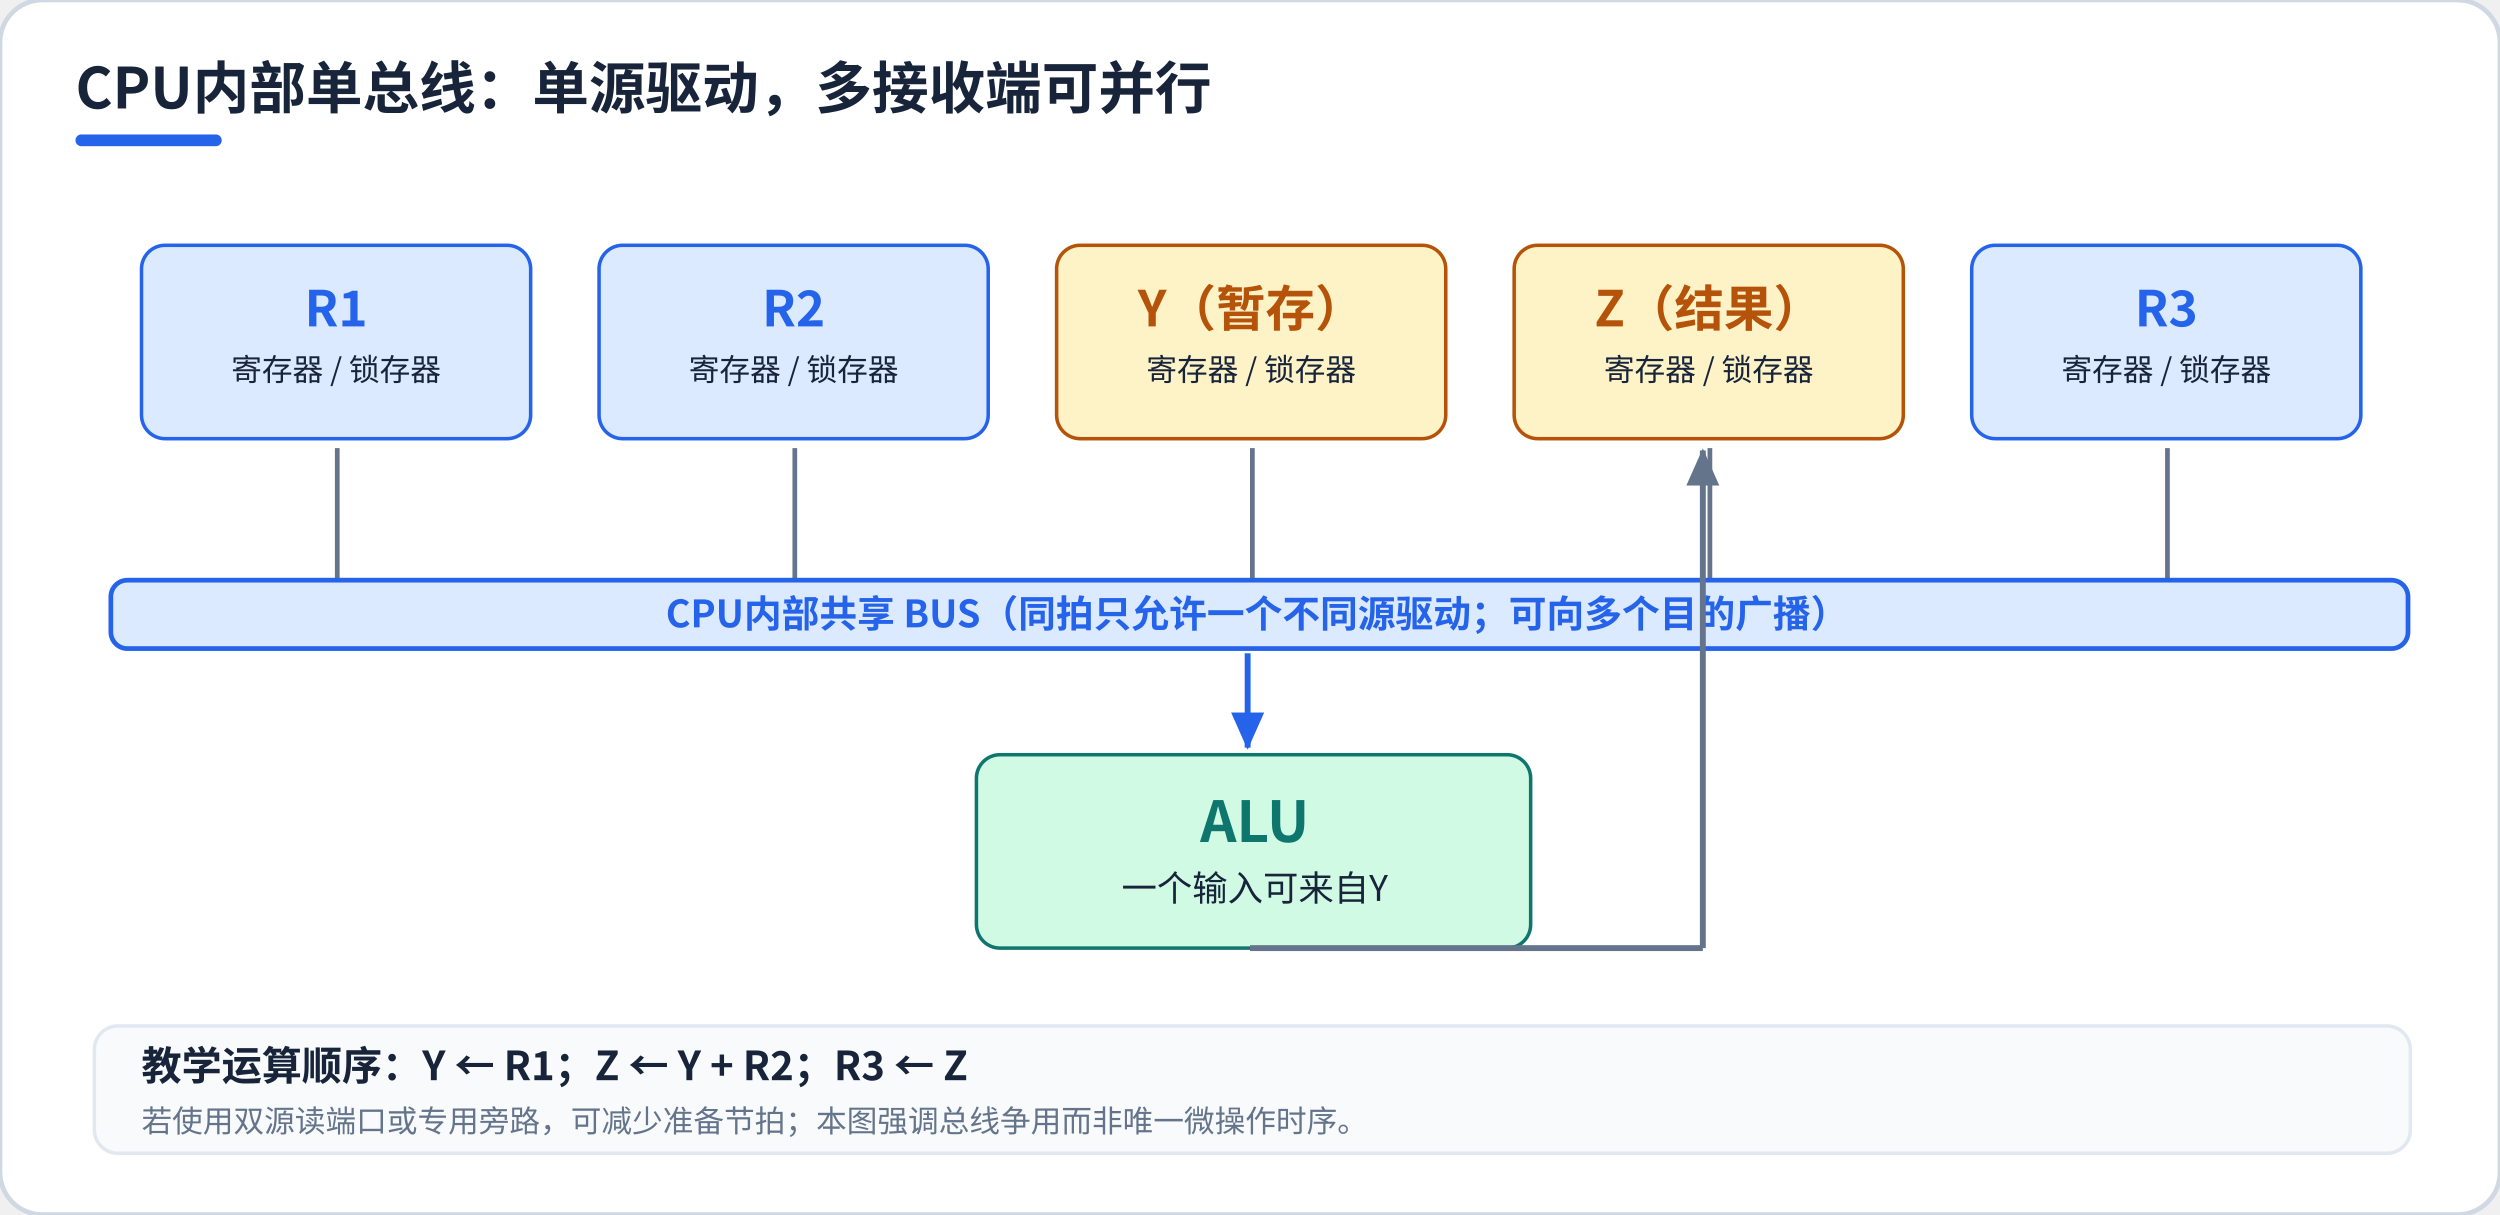
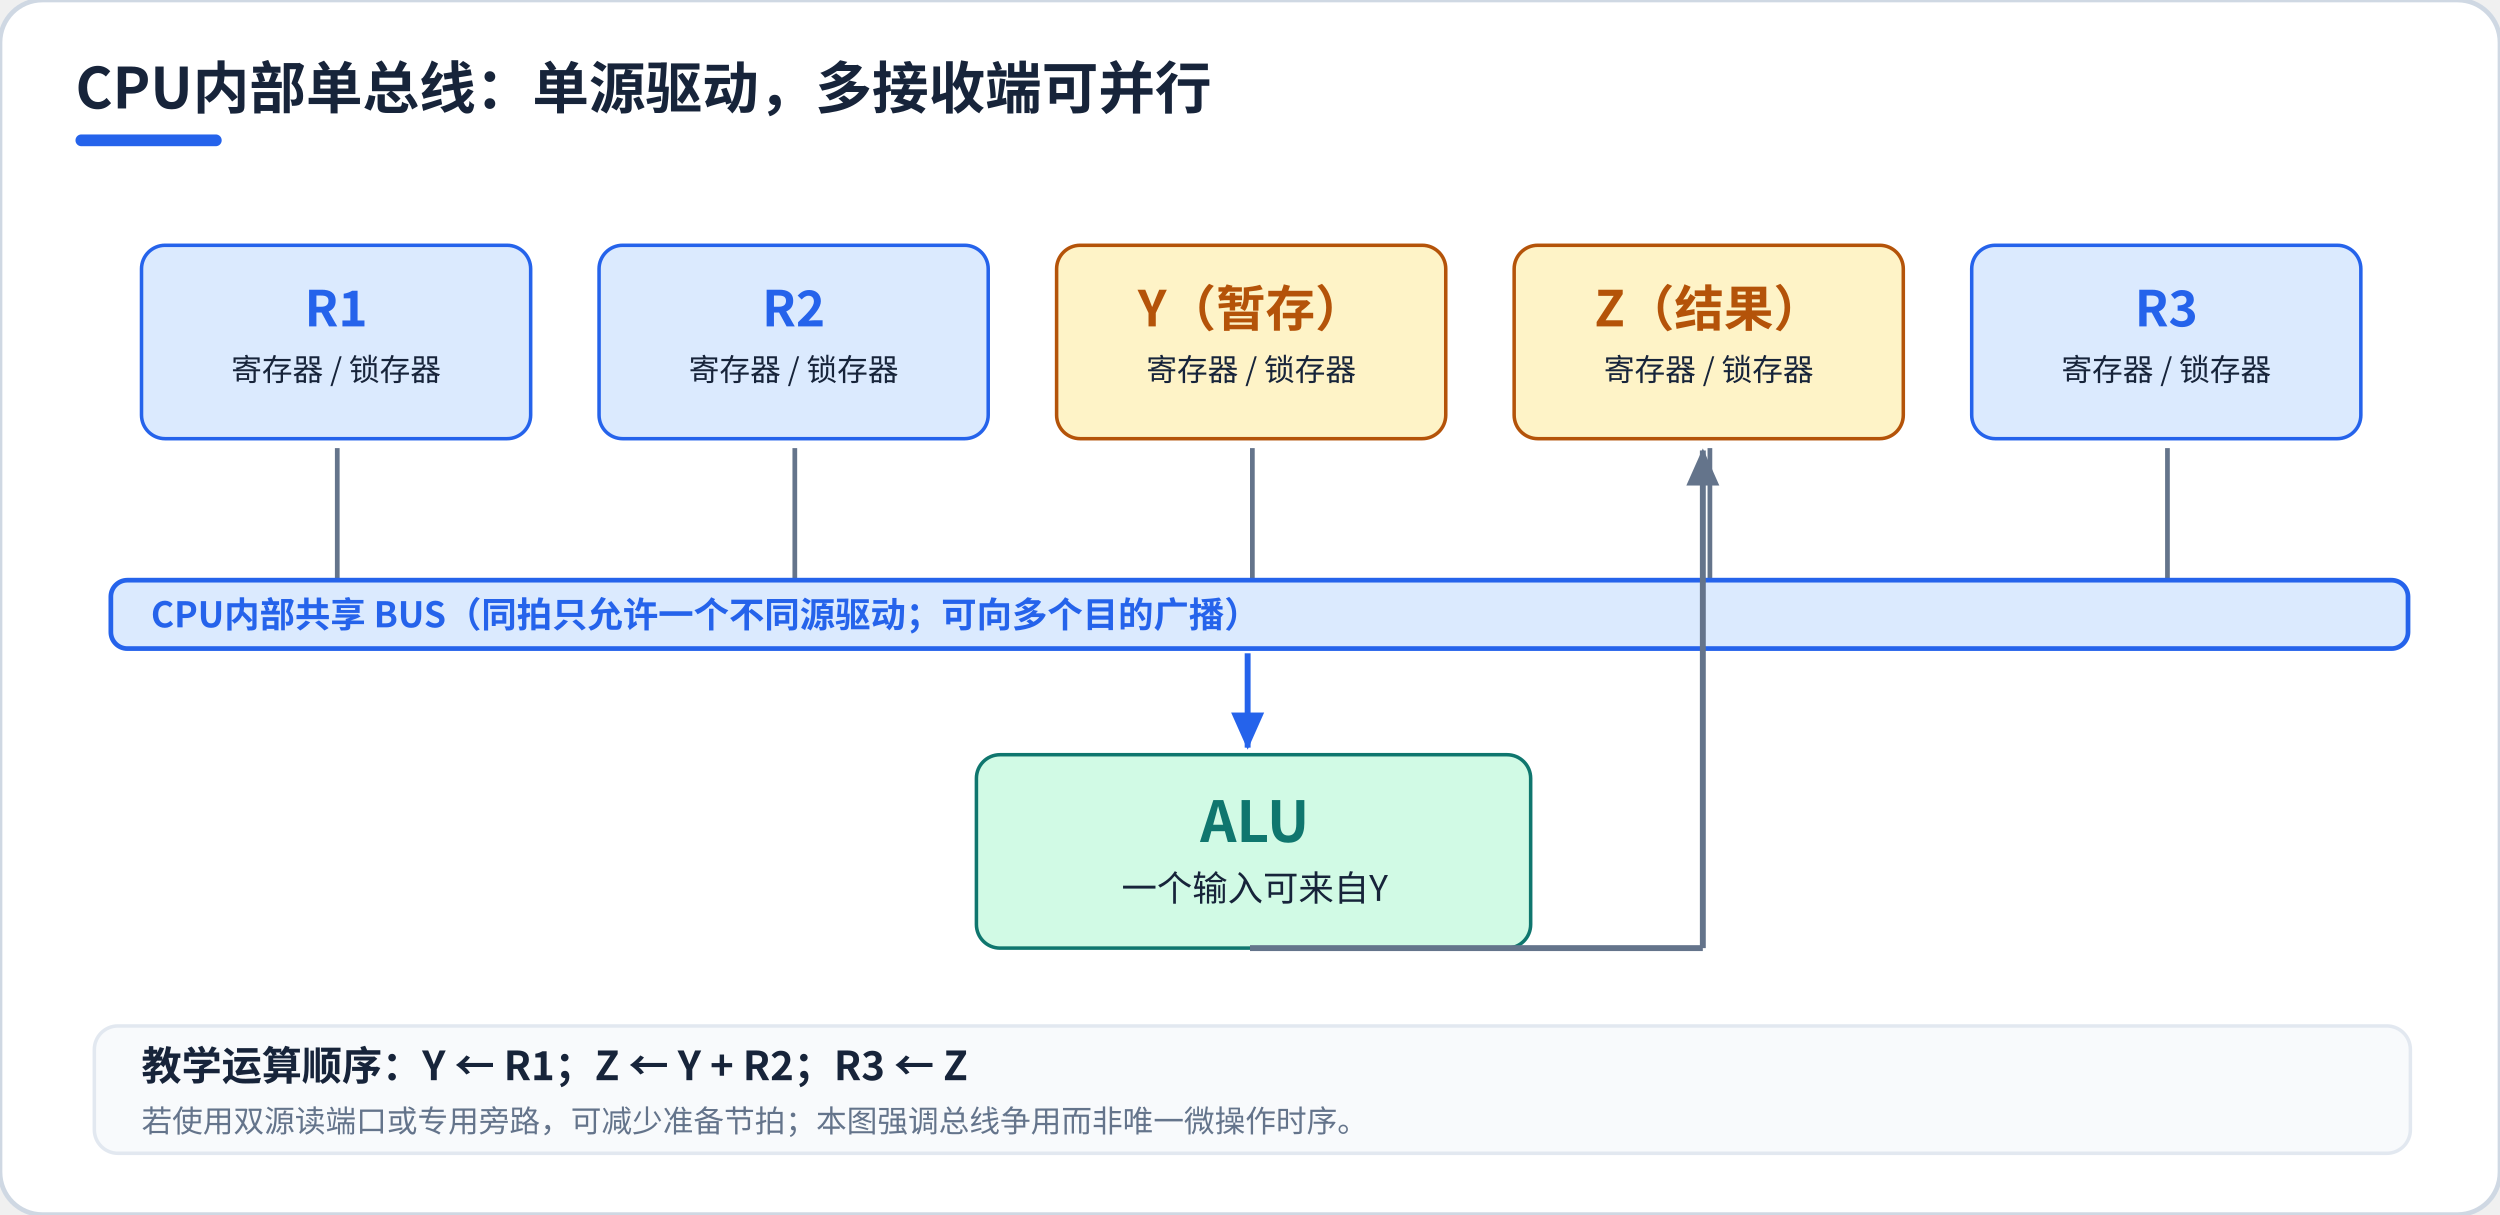
<svg xmlns="http://www.w3.org/2000/svg" viewBox="0 0 1060 515" width="1060" height="515" role="img" aria-label="CPU内部单总线：单源驱动，多接收端可并行" style="font-family: Noto Sans CJK SC, sans-serif;">
  <defs>
    <marker id="arrow" viewBox="0 0 10 10" refX="8.5" refY="5" markerWidth="7" markerHeight="7" orient="auto">
      <path d="M0 1L9 5L0 9" fill="#64748B" />
    </marker>
    <marker id="arrowblue" viewBox="0 0 10 10" refX="8.5" refY="5" markerWidth="7" markerHeight="7" orient="auto">
      <path d="M0 1L9 5L0 9" fill="#2563EB" />
    </marker>
  </defs>
  <rect width="1060" height="515" rx="18" fill="white" stroke="#CFD8E3" stroke-width="2" />
  <text x="32" y="46" font-size="24" font-weight="700" fill="#17243A">CPU内部单总线：单源驱动，多接收端可并行</text>
  <rect x="32" y="57" width="62" height="5" rx="2.5" fill="#2563EB" />
  <rect x="60" y="104" width="165" height="82" rx="10" fill="#DBEAFE" stroke="#2563EB" stroke-width="1.5" />
  <text x="142.5" y="138.4" text-anchor="middle" fill="#2563EB" font-size="21" font-weight="700">R1</text>
  <text x="142.5" y="161.4" text-anchor="middle" fill="#17243A" font-size="13" font-weight="400">寄存器 / 锁存器</text>
  <line x1="143" y1="190" x2="143" y2="247" stroke="#64748B" stroke-width="2" />
  <rect x="254" y="104" width="165" height="82" rx="10" fill="#DBEAFE" stroke="#2563EB" stroke-width="1.5" />
  <text x="336.5" y="138.4" text-anchor="middle" fill="#2563EB" font-size="21" font-weight="700">R2</text>
  <text x="336.5" y="161.4" text-anchor="middle" fill="#17243A" font-size="13" font-weight="400">寄存器 / 锁存器</text>
  <line x1="337" y1="190" x2="337" y2="247" stroke="#64748B" stroke-width="2" />
  <rect x="448" y="104" width="165" height="82" rx="10" fill="#FEF3C7" stroke="#B45309" stroke-width="1.5" />
  <text x="530.5" y="138.4" text-anchor="middle" fill="#B45309" font-size="21" font-weight="700">Y（暂存）</text>
  <text x="530.5" y="161.4" text-anchor="middle" fill="#17243A" font-size="13" font-weight="400">寄存器 / 锁存器</text>
  <line x1="531" y1="190" x2="531" y2="247" stroke="#64748B" stroke-width="2" />
  <rect x="642" y="104" width="165" height="82" rx="10" fill="#FEF3C7" stroke="#B45309" stroke-width="1.5" />
  <text x="724.5" y="138.4" text-anchor="middle" fill="#B45309" font-size="21" font-weight="700">Z（结果）</text>
  <text x="724.5" y="161.4" text-anchor="middle" fill="#17243A" font-size="13" font-weight="400">寄存器 / 锁存器</text>
  <line x1="725" y1="190" x2="725" y2="247" stroke="#64748B" stroke-width="2" />
  <rect x="836" y="104" width="165" height="82" rx="10" fill="#DBEAFE" stroke="#2563EB" stroke-width="1.5" />
  <text x="918.5" y="138.4" text-anchor="middle" fill="#2563EB" font-size="21" font-weight="700">R3</text>
  <text x="918.5" y="161.4" text-anchor="middle" fill="#17243A" font-size="13" font-weight="400">寄存器 / 锁存器</text>
  <line x1="919" y1="190" x2="919" y2="247" stroke="#64748B" stroke-width="2" />
  <rect x="47" y="246" width="974" height="29" rx="7" fill="#DBEAFE" stroke="#2563EB" stroke-width="2" />
-   <text x="533" y="266" text-anchor="middle" fill="#2563EB" font-size="16" font-weight="600">CPU内部共享 BUS（同拍只允许一个不同源驱动；可向多个目的广播）</text>
+   <text x="64" y="266" text-anchor="start" fill="#2563EB" font-size="15" font-weight="600">CPU内部共享 BUS（同拍只允许一个不同源驱动；可向多个目的广播）</text>
  <rect x="414" y="320" width="235" height="82" rx="10" fill="#D1FAE5" stroke="#0F766E" stroke-width="1.5" />
  <text x="532" y="357" text-anchor="middle" fill="#0F766E" font-size="24" font-weight="700">ALU</text>
  <text x="532" y="382" text-anchor="middle" fill="#17243A" font-size="15" font-weight="400">一个输入可来自Y</text>
  <line x1="529" y1="277" x2="529" y2="317" stroke="#2563EB" stroke-width="2.5" marker-end="url(#arrowblue)" />
  <line x1="530" y1="402" x2="722" y2="402" stroke="#64748B" stroke-width="2.5" />
  <line x1="722" y1="402" x2="722" y2="191" stroke="#64748B" stroke-width="2.5" marker-end="url(#arrow)" />
  <rect x="40" y="435" width="982" height="54" rx="10" fill="#F8FAFC" stroke="#E2E8F0" stroke-width="1.5" />
  <text x="60" y="458" text-anchor="start" fill="#17243A" font-size="17" font-weight="600">教学运算顺序：Y ← R1；Z ← Y + R2；R3 ← Z</text>
  <text x="60" y="480" text-anchor="start" fill="#64748B" font-size="13" font-weight="400">若使用双源读端口或专用旁路，可减少准备节拍；本图强调总线争用而非唯一微操作时序。</text>
</svg>
